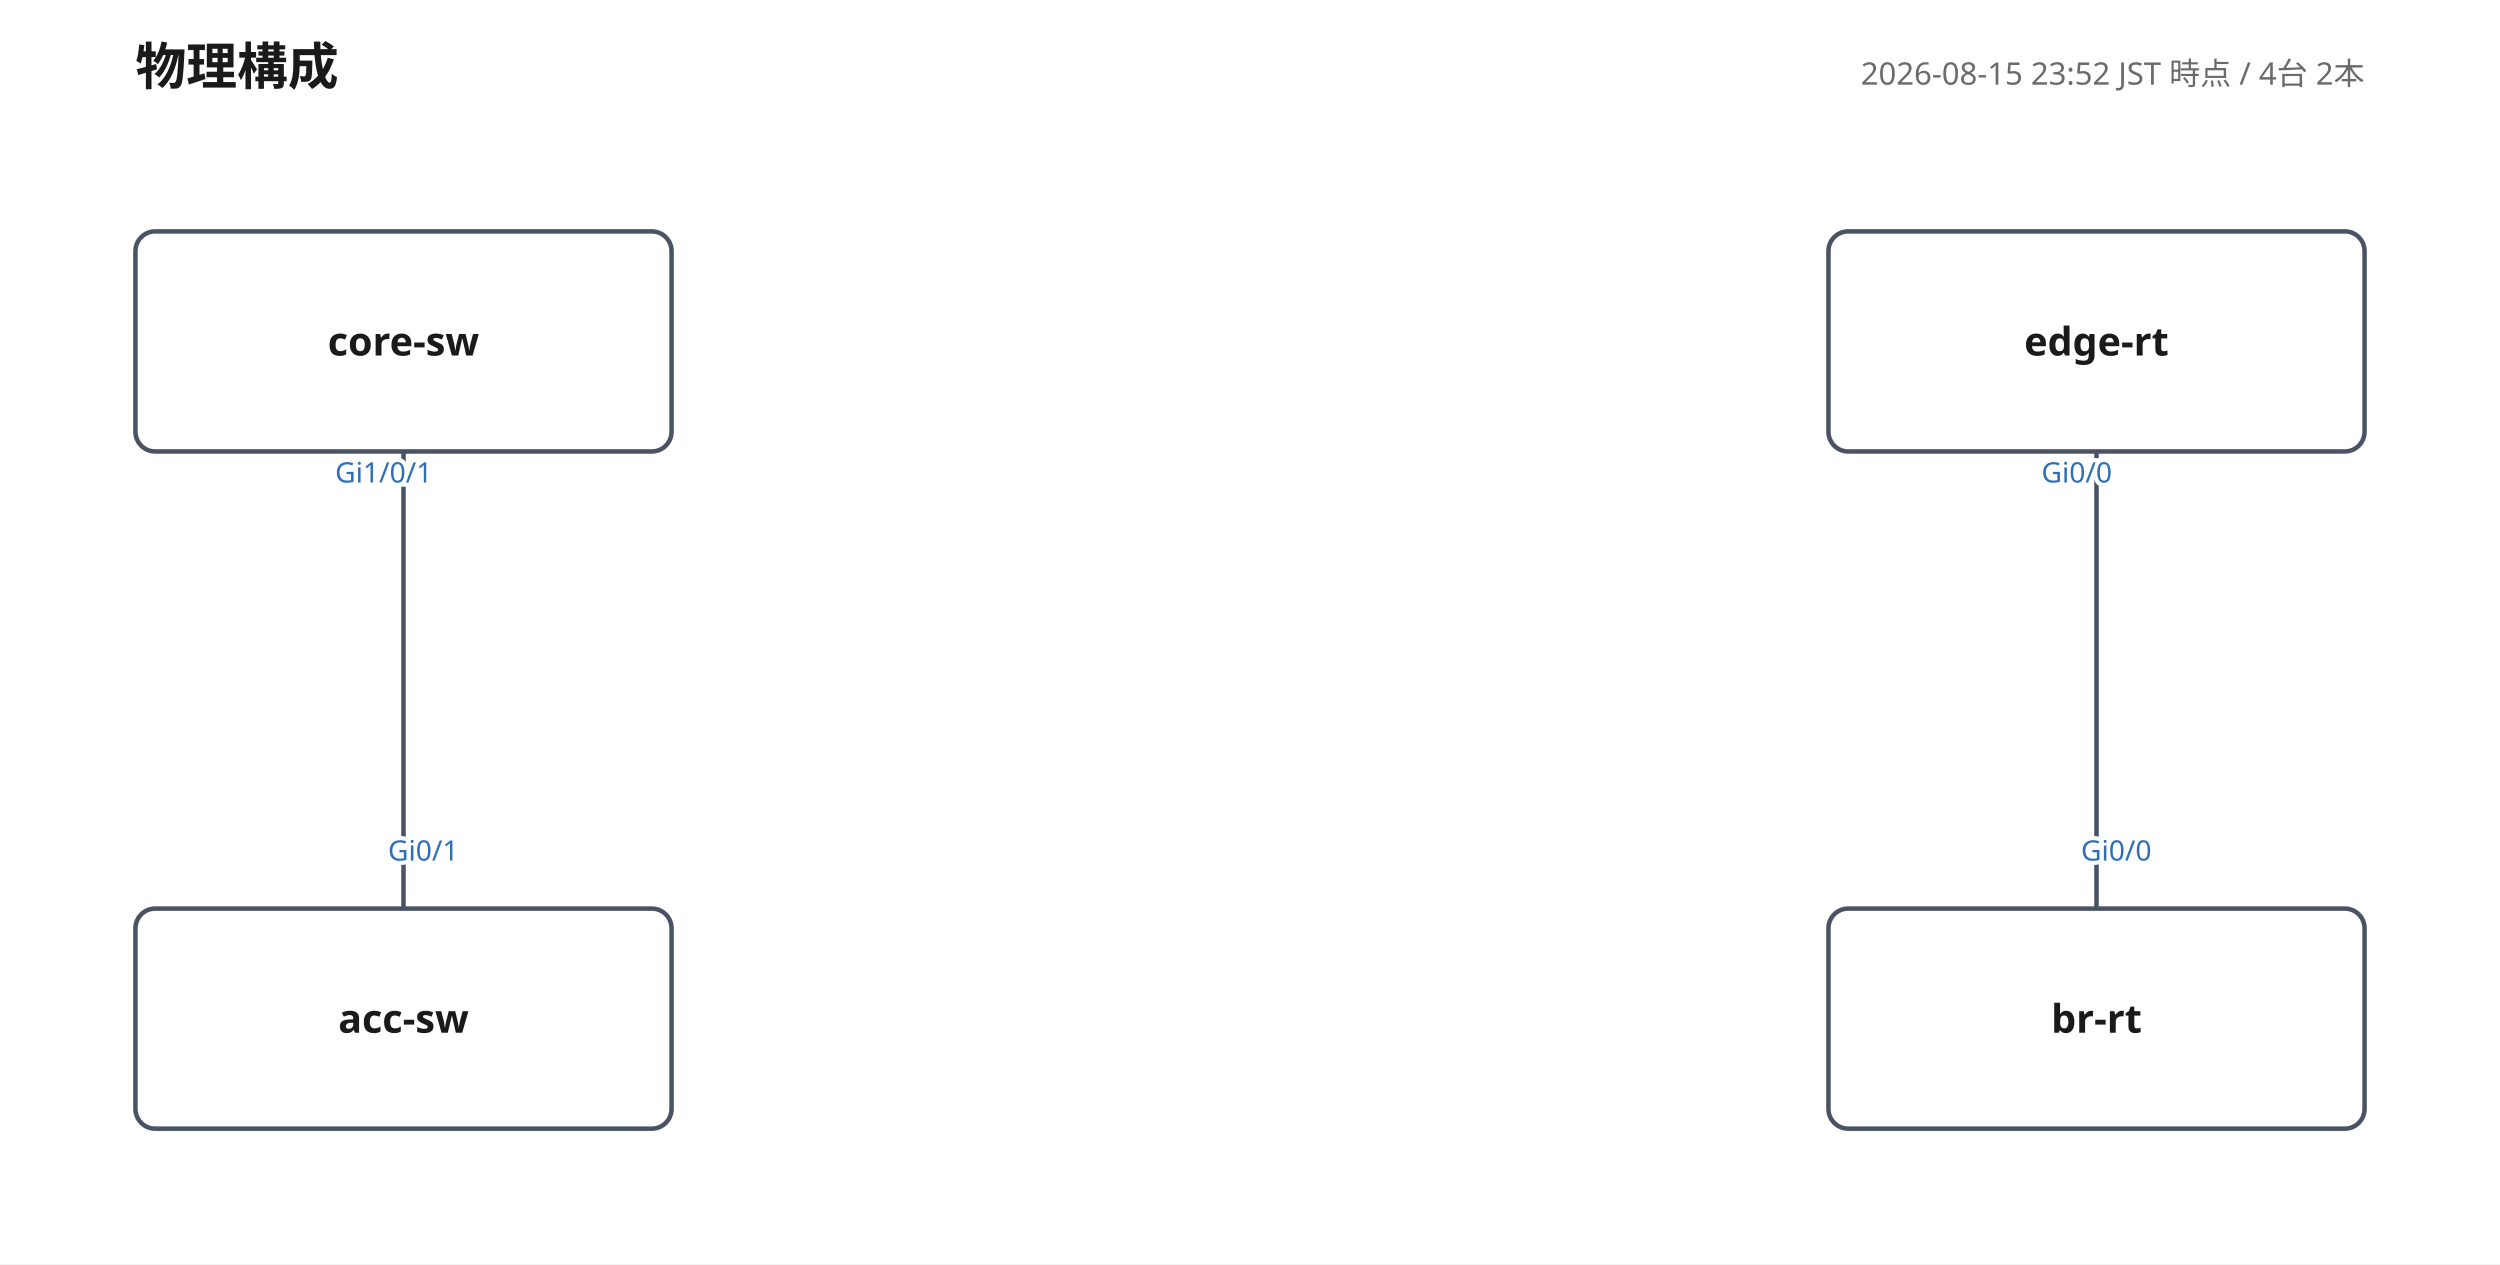
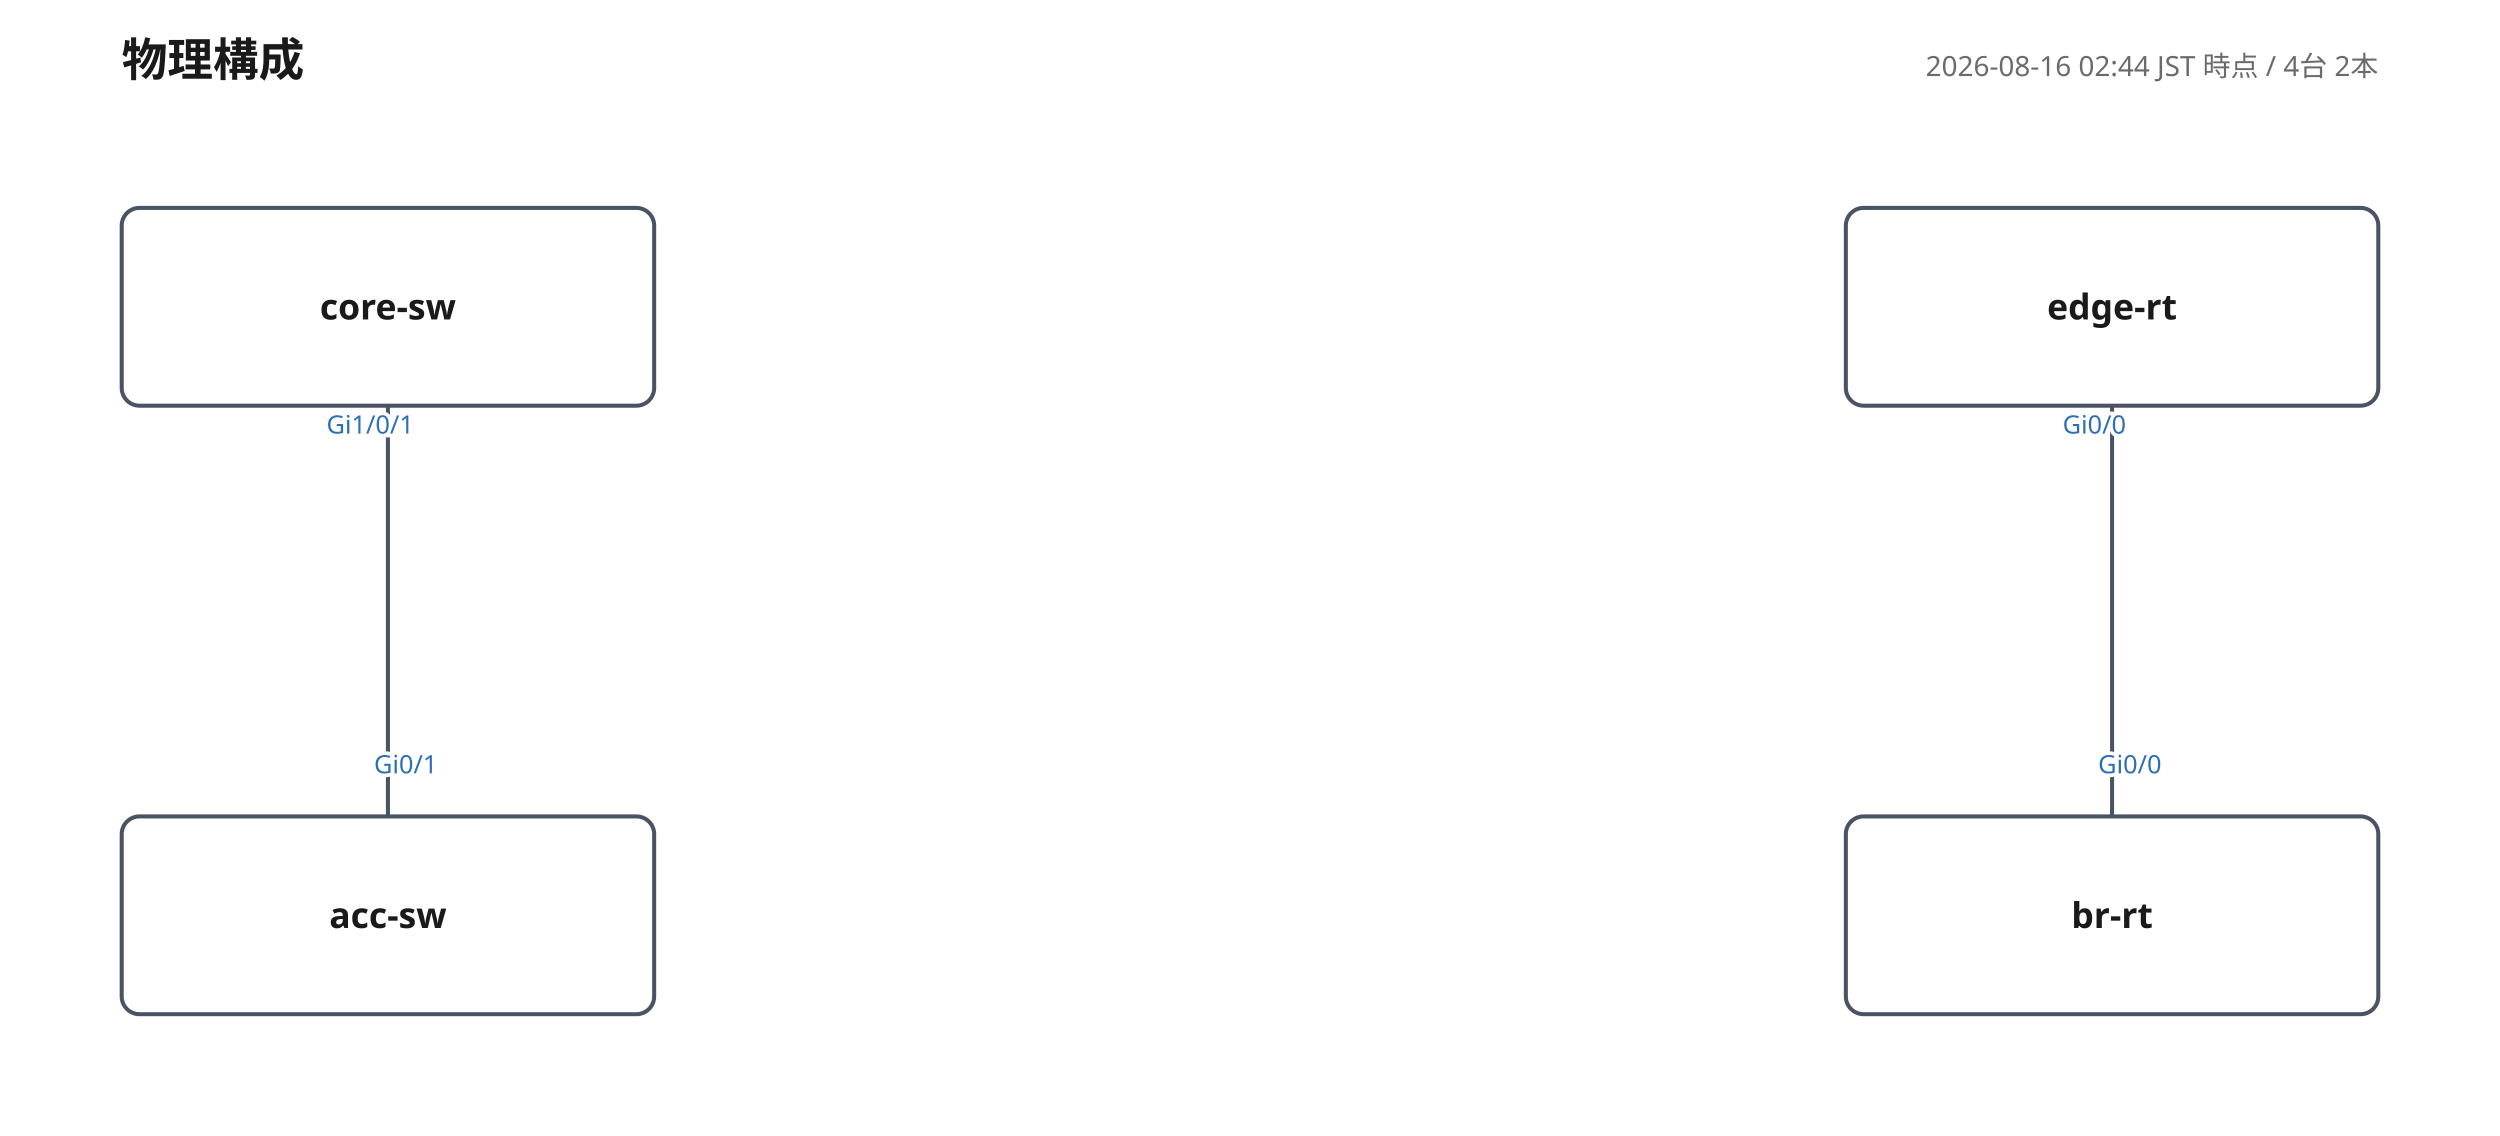
- <svg xmlns="http://www.w3.org/2000/svg" width="886" height="448" viewBox="0 0 886 448" font-family="'Yu Gothic', 'Hiragino Kaku Gothic ProN', Meiryo, 'Noto Sans JP', sans-serif">
+ <svg xmlns="http://www.w3.org/2000/svg" width="986" height="448" viewBox="0 0 986 448" font-family="'Yu Gothic', 'Hiragino Kaku Gothic ProN', Meiryo, 'Noto Sans JP', sans-serif">
  <rect width="100%" height="100%" fill="#ffffff" />
  <text x="48" y="30" font-size="18" font-weight="700" fill="#1a1a1a">物理構成</text>
-   <text x="838" y="30" font-size="11" fill="#6b6b6b" text-anchor="end">2026-08-15 23:52 JST 時点 / 4台 2本</text>
-   <polyline points="143,160 143,322" fill="none" stroke="#4a5364" stroke-width="1.6" />
-   <text class="port-label" x="136.0" y="171.0" font-size="10" fill="#2f6fb5" text-anchor="middle" paint-order="stroke" stroke="#ffffff" stroke-width="3">Gi1/0/1</text>
-   <text class="port-label" x="150.0" y="305.0" font-size="10" fill="#2f6fb5" text-anchor="middle" paint-order="stroke" stroke="#ffffff" stroke-width="3">Gi0/1</text>
-   <polyline points="743,160 743,322" fill="none" stroke="#4a5364" stroke-width="1.6" />
-   <text class="port-label" x="736.0" y="171.0" font-size="10" fill="#2f6fb5" text-anchor="middle" paint-order="stroke" stroke="#ffffff" stroke-width="3">Gi0/0</text>
-   <text class="port-label" x="750.0" y="305.0" font-size="10" fill="#2f6fb5" text-anchor="middle" paint-order="stroke" stroke="#ffffff" stroke-width="3">Gi0/0</text>
+   <text x="938" y="30" font-size="11" fill="#6b6b6b" text-anchor="end">2026-08-16 02:44 JST 時点 / 4台 2本</text>
+   <polyline points="153,160 153,322" fill="none" stroke="#4a5364" stroke-width="1.6" />
+   <text class="port-label" x="146.0" y="171.0" font-size="10" fill="#2f6fb5" text-anchor="middle" paint-order="stroke" stroke="#ffffff" stroke-width="3">Gi1/0/1</text>
+   <text class="port-label" x="160.0" y="305.0" font-size="10" fill="#2f6fb5" text-anchor="middle" paint-order="stroke" stroke="#ffffff" stroke-width="3">Gi0/1</text>
+   <polyline points="833,160 833,322" fill="none" stroke="#4a5364" stroke-width="1.6" />
+   <text class="port-label" x="826.0" y="171.0" font-size="10" fill="#2f6fb5" text-anchor="middle" paint-order="stroke" stroke="#ffffff" stroke-width="3">Gi0/0</text>
+   <text class="port-label" x="840.0" y="305.0" font-size="10" fill="#2f6fb5" text-anchor="middle" paint-order="stroke" stroke="#ffffff" stroke-width="3">Gi0/0</text>
  <g>
-     <rect x="48" y="82" width="190" height="78" rx="7" fill="#ffffff" stroke="#4a5364" stroke-width="1.6" />
-     <text x="143" y="126" font-size="14" font-weight="700" fill="#1a1a1a" text-anchor="middle">core-sw</text>
+     <rect x="48" y="82" width="210" height="78" rx="7" fill="#ffffff" stroke="#4a5364" stroke-width="1.6" />
+     <text x="153" y="126" font-size="14" font-weight="700" fill="#1a1a1a" text-anchor="middle">core-sw</text>
  </g>
  <g>
-     <rect x="48" y="322" width="190" height="78" rx="7" fill="#ffffff" stroke="#4a5364" stroke-width="1.6" />
-     <text x="143" y="366" font-size="14" font-weight="700" fill="#1a1a1a" text-anchor="middle">acc-sw</text>
+     <rect x="48" y="322" width="210" height="78" rx="7" fill="#ffffff" stroke="#4a5364" stroke-width="1.6" />
+     <text x="153" y="366" font-size="14" font-weight="700" fill="#1a1a1a" text-anchor="middle">acc-sw</text>
  </g>
  <g>
-     <rect x="648" y="82" width="190" height="78" rx="7" fill="#ffffff" stroke="#4a5364" stroke-width="1.6" />
-     <text x="743" y="126" font-size="14" font-weight="700" fill="#1a1a1a" text-anchor="middle">edge-rt</text>
+     <rect x="728" y="82" width="210" height="78" rx="7" fill="#ffffff" stroke="#4a5364" stroke-width="1.6" />
+     <text x="833" y="126" font-size="14" font-weight="700" fill="#1a1a1a" text-anchor="middle">edge-rt</text>
  </g>
  <g>
-     <rect x="648" y="322" width="190" height="78" rx="7" fill="#ffffff" stroke="#4a5364" stroke-width="1.6" />
-     <text x="743" y="366" font-size="14" font-weight="700" fill="#1a1a1a" text-anchor="middle">br-rt</text>
+     <rect x="728" y="322" width="210" height="78" rx="7" fill="#ffffff" stroke="#4a5364" stroke-width="1.6" />
+     <text x="833" y="366" font-size="14" font-weight="700" fill="#1a1a1a" text-anchor="middle">br-rt</text>
  </g>
</svg>
